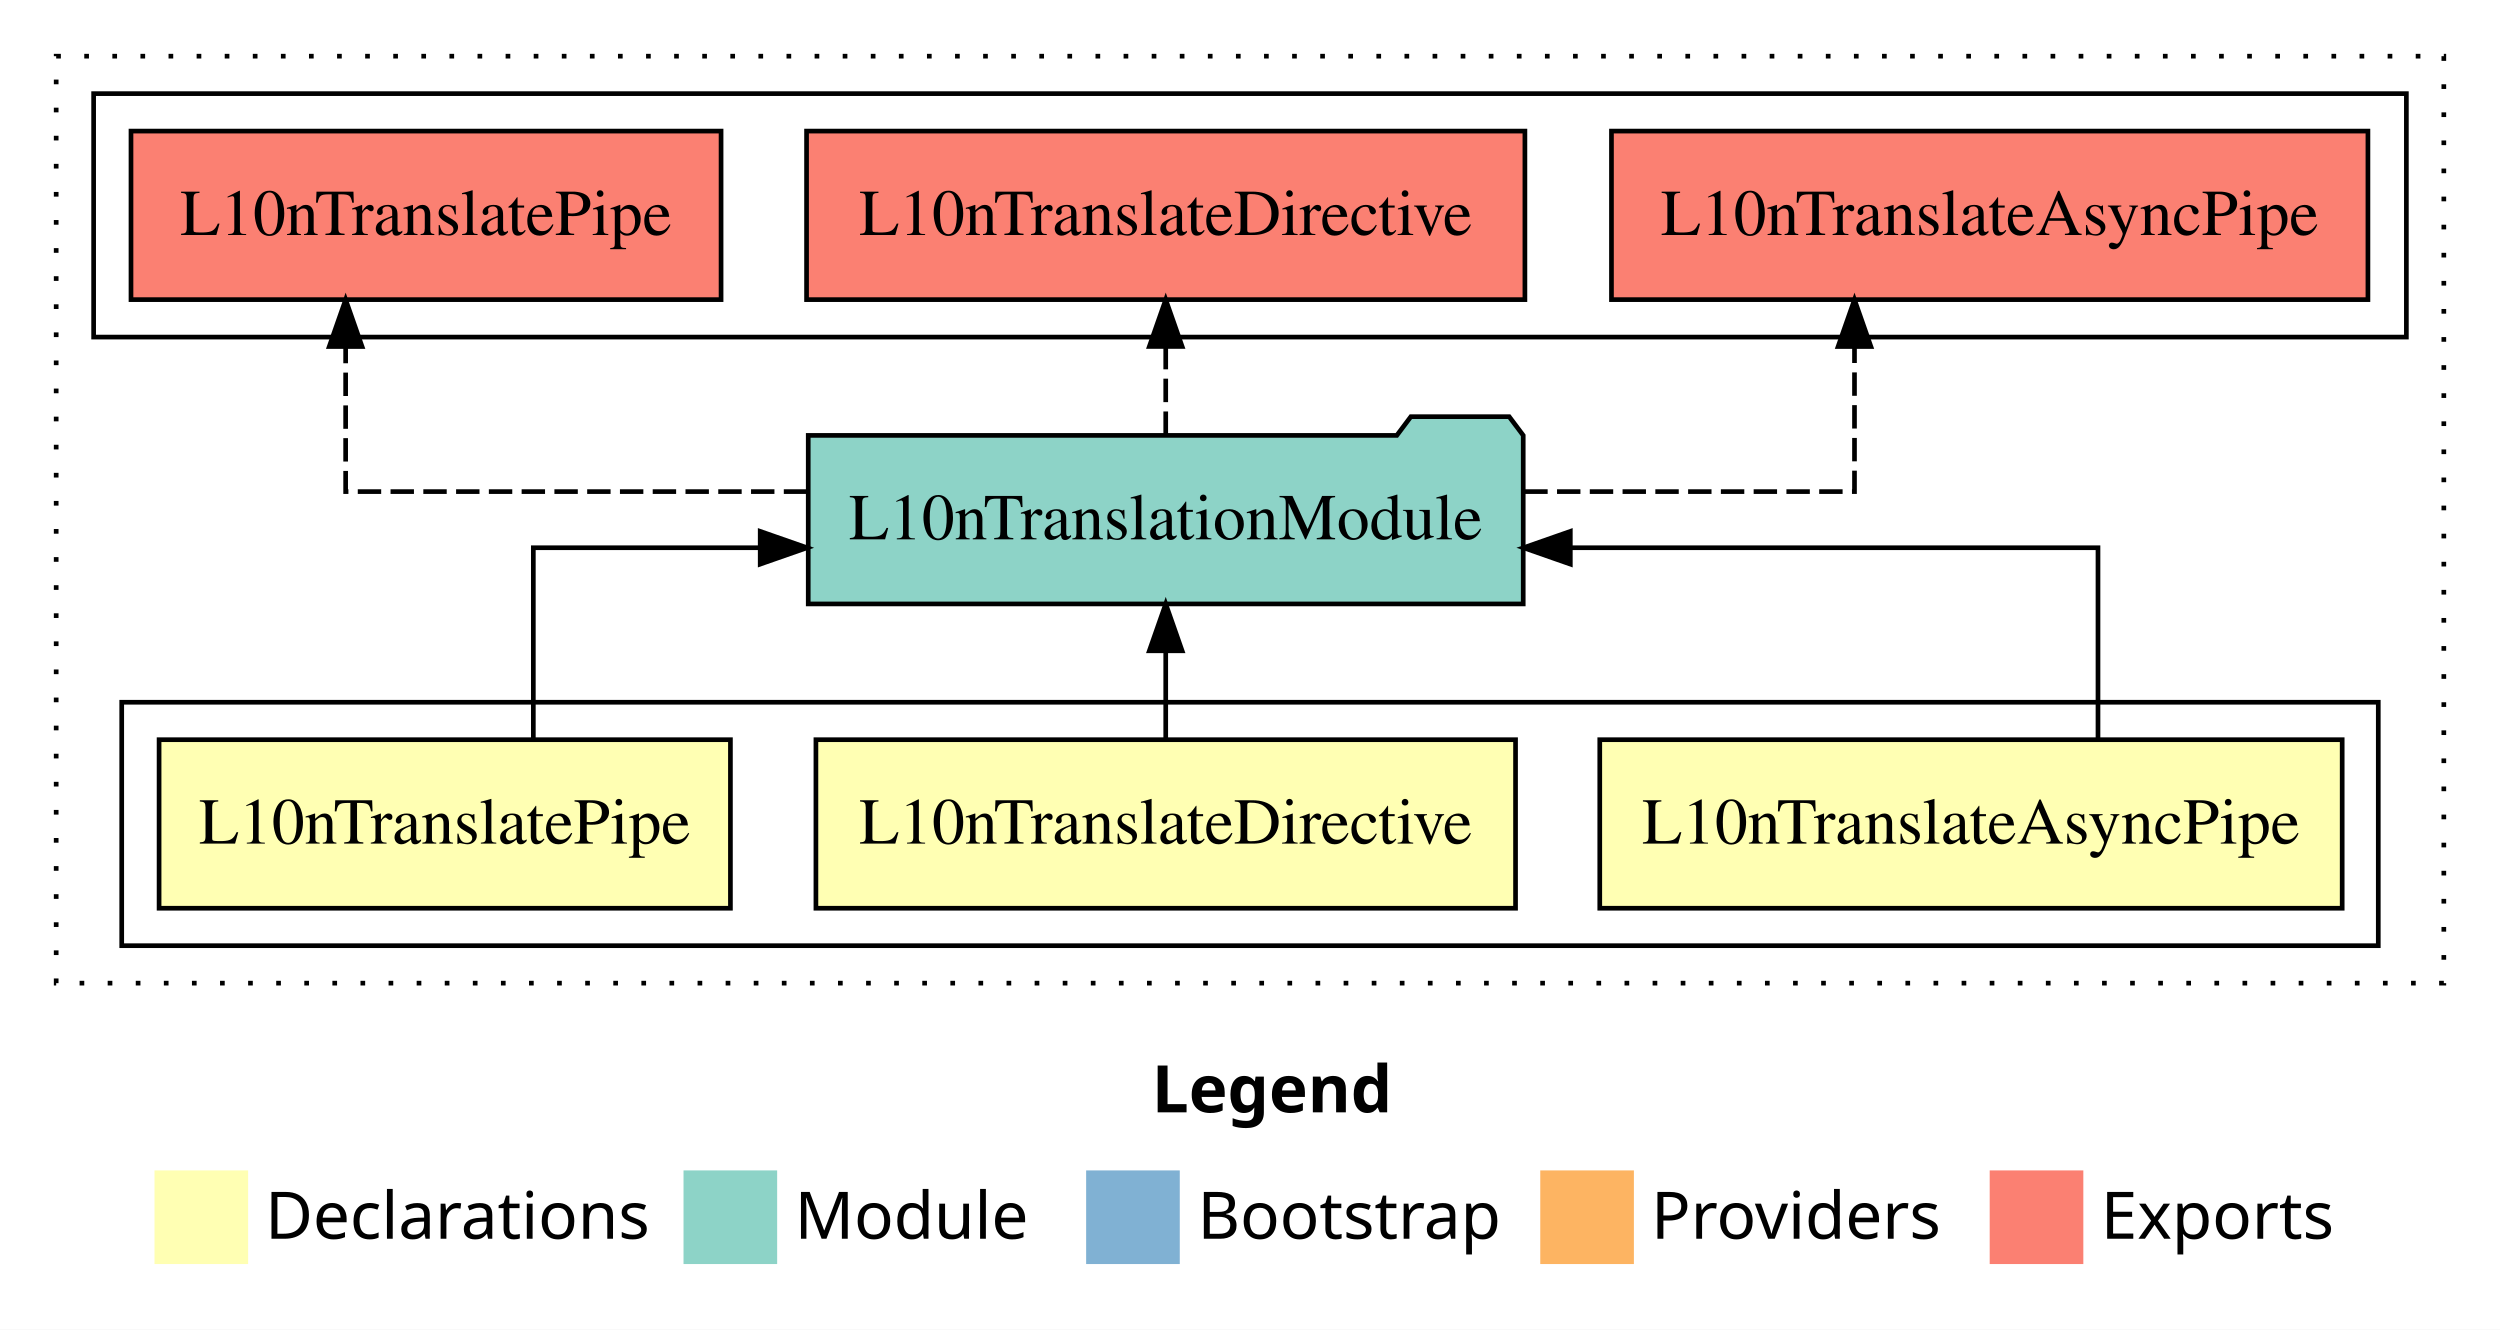
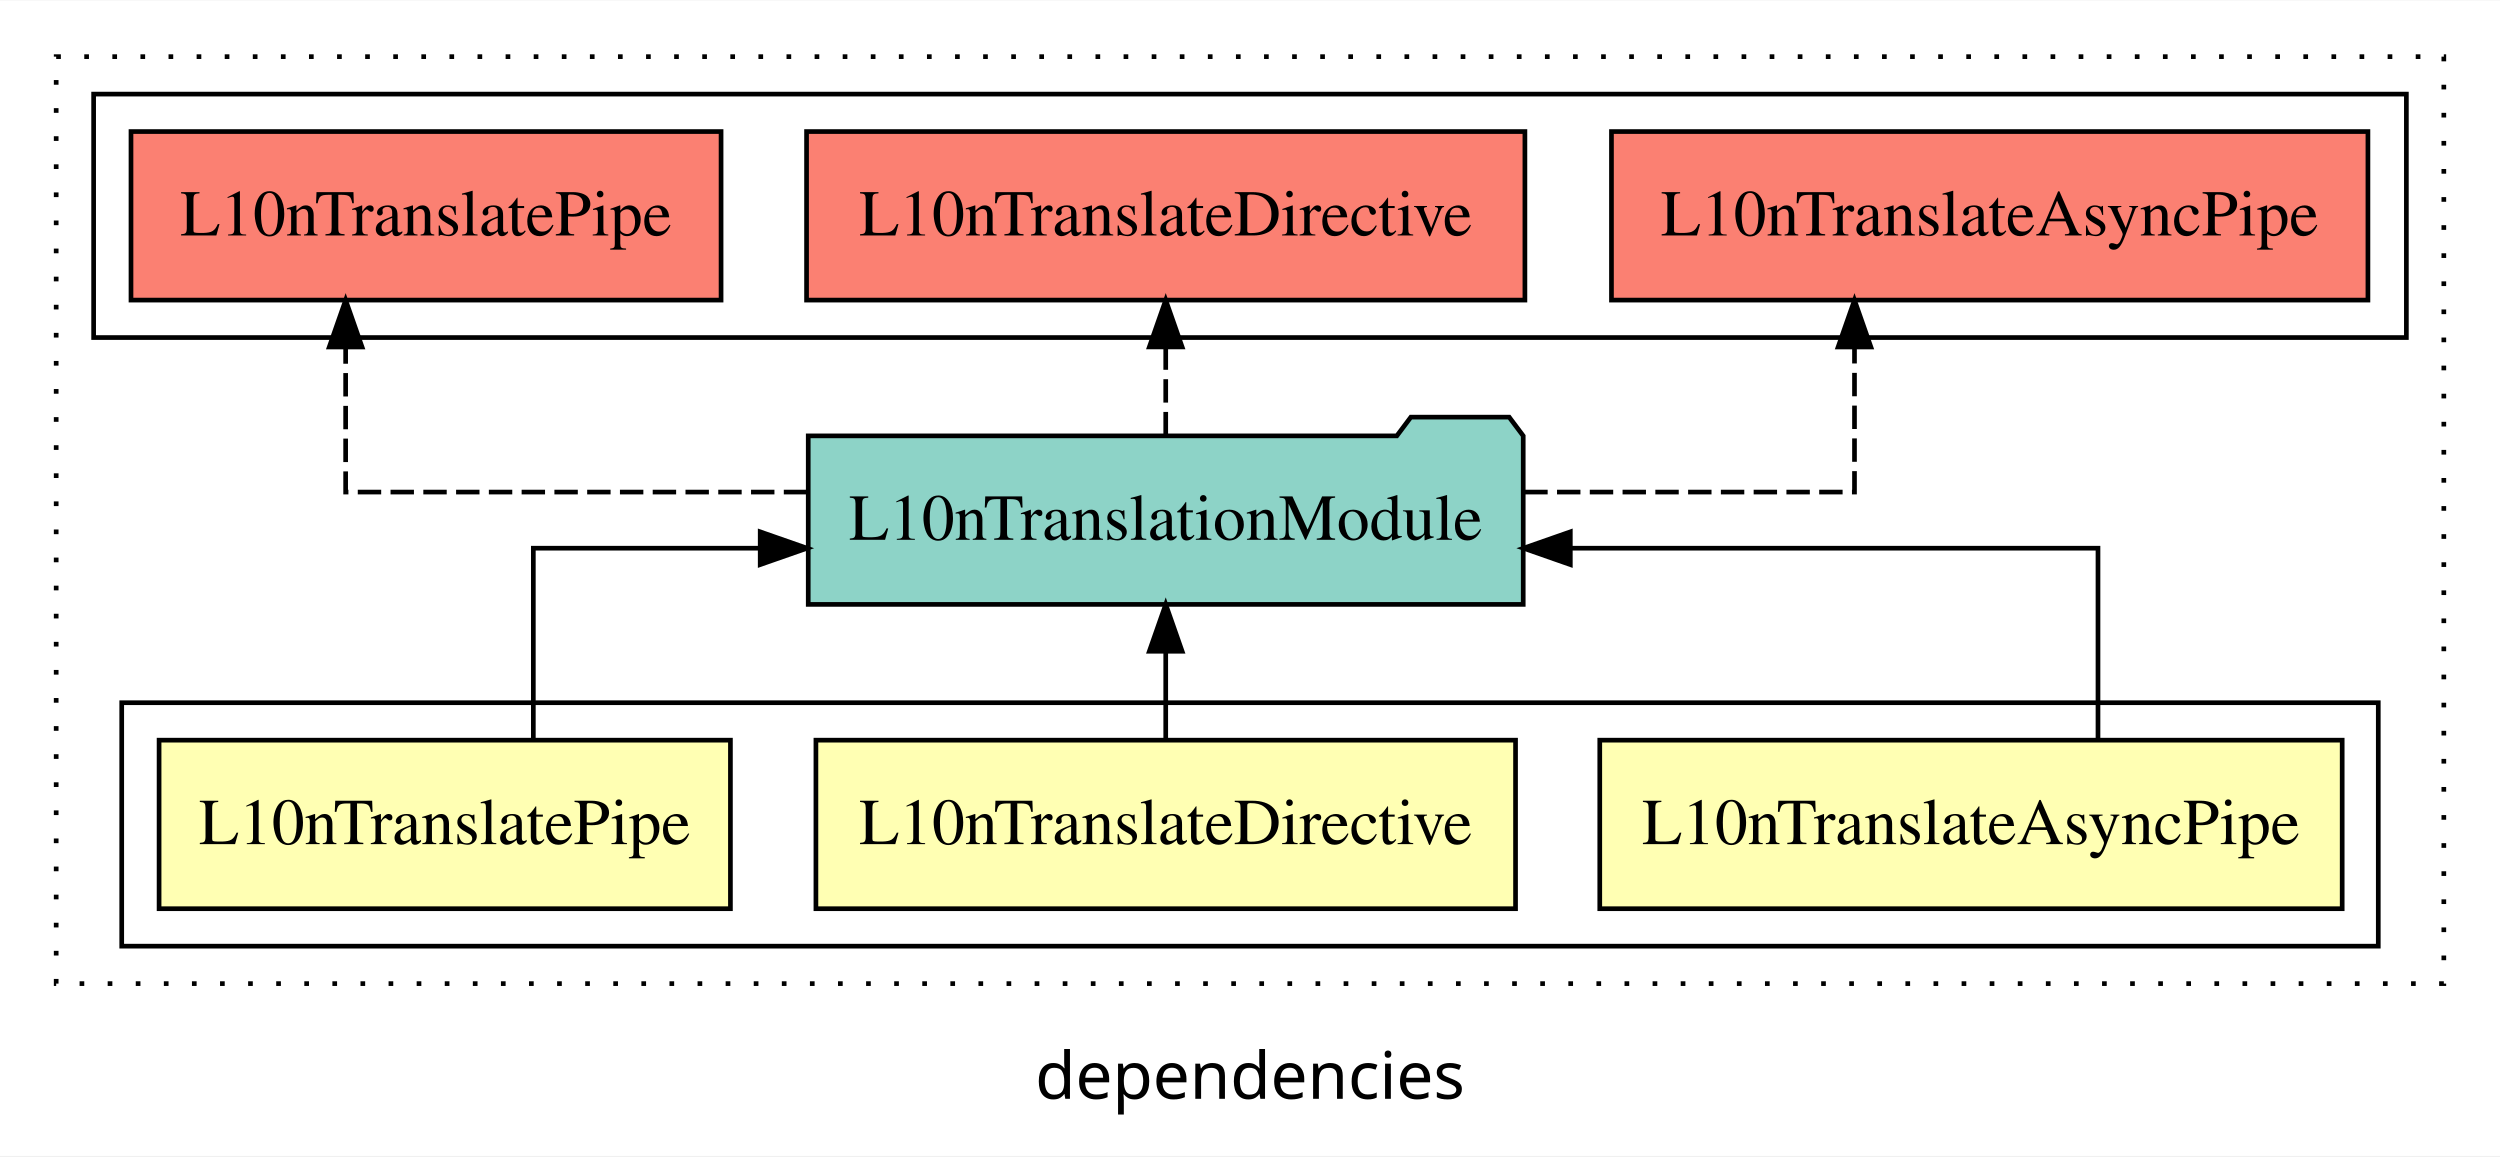
- <svg xmlns="http://www.w3.org/2000/svg" width="534pt" height="284pt" viewBox="0.00 0.00 534.00 284.00">
-   <g id="graph0" class="graph" transform="scale(1 1) rotate(0) translate(4 280)">
-     <polygon fill="white" stroke="transparent" points="-4,4 -4,-280 530,-280 530,4 -4,4" />
-     <text text-anchor="start" x="242.01" y="-42.4" font-family="sans-serif" font-weight="bold" font-size="14.00">Legend</text>
-     <polygon fill="#ffffb3" stroke="transparent" points="29,-10 29,-30 49,-30 49,-10 29,-10" />
-     <text text-anchor="start" x="52.63" y="-15.4" font-family="sans-serif" font-size="14.00">  Declarations</text>
-     <polygon fill="#8dd3c7" stroke="transparent" points="142,-10 142,-30 162,-30 162,-10 142,-10" />
-     <text text-anchor="start" x="165.73" y="-15.4" font-family="sans-serif" font-size="14.00">  Module</text>
-     <polygon fill="#80b1d3" stroke="transparent" points="228,-10 228,-30 248,-30 248,-10 228,-10" />
-     <text text-anchor="start" x="251.78" y="-15.4" font-family="sans-serif" font-size="14.00">  Bootstrap</text>
-     <polygon fill="#fdb462" stroke="transparent" points="325,-10 325,-30 345,-30 345,-10 325,-10" />
-     <text text-anchor="start" x="348.67" y="-15.4" font-family="sans-serif" font-size="14.00">  Providers</text>
-     <polygon fill="#fb8072" stroke="transparent" points="421,-10 421,-30 441,-30 441,-10 421,-10" />
-     <text text-anchor="start" x="444.73" y="-15.4" font-family="sans-serif" font-size="14.00">  Exports</text>
+ <svg xmlns="http://www.w3.org/2000/svg" width="534pt" height="247pt" viewBox="0.00 0.00 534.00 246.80">
+   <g id="graph0" class="graph" transform="scale(1 1) rotate(0) translate(4 242.8)">
+     <polygon fill="white" stroke="transparent" points="-4,4 -4,-242.8 530,-242.8 530,4 -4,4" />
+     <text text-anchor="middle" x="263" y="-8.2" font-family="sans-serif" font-size="14.00">dependencies</text>
    <g id="clust1" class="cluster">
-       <polygon fill="none" stroke="black" stroke-dasharray="1,5" points="8,-70 8,-268 518,-268 518,-70 8,-70" />
+       <polygon fill="none" stroke="black" stroke-dasharray="1,5" points="8,-32.8 8,-230.8 518,-230.8 518,-32.8 8,-32.8" />
    </g>
    <g id="clust2" class="cluster">
-       <polygon fill="none" stroke="black" points="22,-78 22,-130 504,-130 504,-78 22,-78" />
+       <polygon fill="none" stroke="black" points="22,-40.8 22,-92.8 504,-92.8 504,-40.8 22,-40.8" />
    </g>
    <g id="clust7" class="cluster">
-       <polygon fill="none" stroke="black" points="16,-208 16,-260 510,-260 510,-208 16,-208" />
+       <polygon fill="none" stroke="black" points="16,-170.8 16,-222.8 510,-222.8 510,-170.8 16,-170.8" />
    </g>
    <g id="node1" class="node">
-       <polygon fill="#ffffb3" stroke="black" points="496.29,-122 337.71,-122 337.71,-86 496.29,-86 496.29,-122" />
-       <text text-anchor="middle" x="417" y="-99.8" font-family="Times,serif" font-size="14.00">L10nTranslateAsyncPipe</text>
+       <polygon fill="#ffffb3" stroke="black" points="496.29,-84.8 337.71,-84.8 337.71,-48.8 496.29,-48.8 496.29,-84.8" />
+       <text text-anchor="middle" x="417" y="-62.6" font-family="Times,serif" font-size="14.00">L10nTranslateAsyncPipe</text>
    </g>
    <g id="node4" class="node">
-       <polygon fill="#8dd3c7" stroke="black" points="321.36,-187 318.36,-191 297.36,-191 294.36,-187 168.64,-187 168.64,-151 321.36,-151 321.36,-187" />
-       <text text-anchor="middle" x="245" y="-164.8" font-family="Times,serif" font-size="14.00">L10nTranslationModule</text>
+       <polygon fill="#8dd3c7" stroke="black" points="321.36,-149.8 318.36,-153.8 297.36,-153.8 294.36,-149.8 168.64,-149.8 168.64,-113.8 321.36,-113.8 321.36,-149.8" />
+       <text text-anchor="middle" x="245" y="-127.6" font-family="Times,serif" font-size="14.00">L10nTranslationModule</text>
    </g>
    <g id="edge1" class="edge">
-       <path fill="none" stroke="black" d="M444.13,-122.02C444.13,-139.37 444.13,-163 444.13,-163 444.13,-163 331.42,-163 331.42,-163" />
-       <polygon fill="black" stroke="black" points="331.42,-159.5 321.42,-163 331.42,-166.5 331.42,-159.5" />
+       <path fill="none" stroke="black" d="M444.13,-84.82C444.13,-102.17 444.13,-125.8 444.13,-125.8 444.13,-125.8 331.42,-125.8 331.42,-125.8" />
+       <polygon fill="black" stroke="black" points="331.42,-122.3 321.42,-125.8 331.42,-129.3 331.42,-122.3" />
    </g>
    <g id="node2" class="node">
-       <polygon fill="#ffffb3" stroke="black" points="319.72,-122 170.28,-122 170.28,-86 319.72,-86 319.72,-122" />
-       <text text-anchor="middle" x="245" y="-99.8" font-family="Times,serif" font-size="14.00">L10nTranslateDirective</text>
+       <polygon fill="#ffffb3" stroke="black" points="319.72,-84.8 170.28,-84.8 170.28,-48.8 319.72,-48.8 319.72,-84.8" />
+       <text text-anchor="middle" x="245" y="-62.6" font-family="Times,serif" font-size="14.00">L10nTranslateDirective</text>
    </g>
    <g id="edge2" class="edge">
-       <path fill="none" stroke="black" d="M245,-122.11C245,-122.11 245,-140.99 245,-140.99" />
-       <polygon fill="black" stroke="black" points="241.5,-140.99 245,-150.99 248.5,-140.99 241.5,-140.99" />
+       <path fill="none" stroke="black" d="M245,-84.91C245,-84.91 245,-103.79 245,-103.79" />
+       <polygon fill="black" stroke="black" points="241.5,-103.79 245,-113.79 248.5,-103.79 241.5,-103.79" />
    </g>
    <g id="node3" class="node">
-       <polygon fill="#ffffb3" stroke="black" points="152.02,-122 29.98,-122 29.98,-86 152.02,-86 152.02,-122" />
-       <text text-anchor="middle" x="91" y="-99.8" font-family="Times,serif" font-size="14.00">L10nTranslatePipe</text>
+       <polygon fill="#ffffb3" stroke="black" points="152.02,-84.8 29.98,-84.8 29.98,-48.8 152.02,-48.8 152.02,-84.8" />
+       <text text-anchor="middle" x="91" y="-62.6" font-family="Times,serif" font-size="14.00">L10nTranslatePipe</text>
    </g>
    <g id="edge3" class="edge">
-       <path fill="none" stroke="black" d="M109.92,-122.02C109.92,-139.37 109.92,-163 109.92,-163 109.92,-163 158.38,-163 158.38,-163" />
-       <polygon fill="black" stroke="black" points="158.38,-166.5 168.38,-163 158.38,-159.5 158.38,-166.5" />
+       <path fill="none" stroke="black" d="M109.92,-84.82C109.92,-102.17 109.92,-125.8 109.92,-125.8 109.92,-125.8 158.38,-125.8 158.38,-125.8" />
+       <polygon fill="black" stroke="black" points="158.38,-129.3 168.38,-125.8 158.38,-122.3 158.38,-129.3" />
    </g>
    <g id="node5" class="node">
-       <polygon fill="#fb8072" stroke="black" points="501.79,-252 340.21,-252 340.21,-216 501.79,-216 501.79,-252" />
-       <text text-anchor="middle" x="421" y="-229.8" font-family="Times,serif" font-size="14.00">L10nTranslateAsyncPipe </text>
+       <polygon fill="#fb8072" stroke="black" points="501.79,-214.8 340.21,-214.8 340.21,-178.8 501.79,-178.8 501.79,-214.8" />
+       <text text-anchor="middle" x="421" y="-192.6" font-family="Times,serif" font-size="14.00">L10nTranslateAsyncPipe </text>
    </g>
    <g id="edge4" class="edge">
-       <path fill="none" stroke="black" stroke-dasharray="5,2" d="M321.58,-175C357.32,-175 392.12,-175 392.12,-175 392.12,-175 392.12,-205.98 392.12,-205.98" />
-       <polygon fill="black" stroke="black" points="388.62,-205.98 392.12,-215.98 395.62,-205.98 388.62,-205.98" />
+       <path fill="none" stroke="black" stroke-dasharray="5,2" d="M321.58,-137.8C357.32,-137.8 392.12,-137.8 392.12,-137.8 392.12,-137.8 392.12,-168.78 392.12,-168.78" />
+       <polygon fill="black" stroke="black" points="388.62,-168.78 392.12,-178.78 395.62,-168.78 388.62,-168.78" />
    </g>
    <g id="node6" class="node">
-       <polygon fill="#fb8072" stroke="black" points="321.72,-252 168.28,-252 168.28,-216 321.72,-216 321.72,-252" />
-       <text text-anchor="middle" x="245" y="-229.8" font-family="Times,serif" font-size="14.00">L10nTranslateDirective </text>
+       <polygon fill="#fb8072" stroke="black" points="321.72,-214.8 168.28,-214.8 168.28,-178.8 321.72,-178.8 321.72,-214.8" />
+       <text text-anchor="middle" x="245" y="-192.6" font-family="Times,serif" font-size="14.00">L10nTranslateDirective </text>
    </g>
    <g id="edge5" class="edge">
-       <path fill="none" stroke="black" stroke-dasharray="5,2" d="M245,-187.11C245,-187.11 245,-205.99 245,-205.99" />
-       <polygon fill="black" stroke="black" points="241.5,-205.99 245,-215.99 248.5,-205.99 241.5,-205.99" />
+       <path fill="none" stroke="black" stroke-dasharray="5,2" d="M245,-149.91C245,-149.91 245,-168.79 245,-168.79" />
+       <polygon fill="black" stroke="black" points="241.5,-168.79 245,-178.79 248.5,-168.79 241.5,-168.79" />
    </g>
    <g id="node7" class="node">
-       <polygon fill="#fb8072" stroke="black" points="150.02,-252 23.98,-252 23.98,-216 150.02,-216 150.02,-252" />
-       <text text-anchor="middle" x="87" y="-229.8" font-family="Times,serif" font-size="14.00">L10nTranslatePipe </text>
+       <polygon fill="#fb8072" stroke="black" points="150.02,-214.8 23.98,-214.8 23.98,-178.8 150.02,-178.8 150.02,-214.8" />
+       <text text-anchor="middle" x="87" y="-192.6" font-family="Times,serif" font-size="14.00">L10nTranslatePipe </text>
    </g>
    <g id="edge6" class="edge">
-       <path fill="none" stroke="black" stroke-dasharray="5,2" d="M168.42,-175C121.29,-175 69.83,-175 69.83,-175 69.83,-175 69.83,-205.98 69.83,-205.98" />
-       <polygon fill="black" stroke="black" points="66.33,-205.98 69.83,-215.98 73.33,-205.98 66.33,-205.98" />
+       <path fill="none" stroke="black" stroke-dasharray="5,2" d="M168.42,-137.8C121.29,-137.8 69.83,-137.8 69.83,-137.8 69.83,-137.8 69.83,-168.78 69.83,-168.78" />
+       <polygon fill="black" stroke="black" points="66.33,-168.78 69.83,-178.78 73.33,-168.78 66.33,-168.78" />
    </g>
  </g>
</svg>
